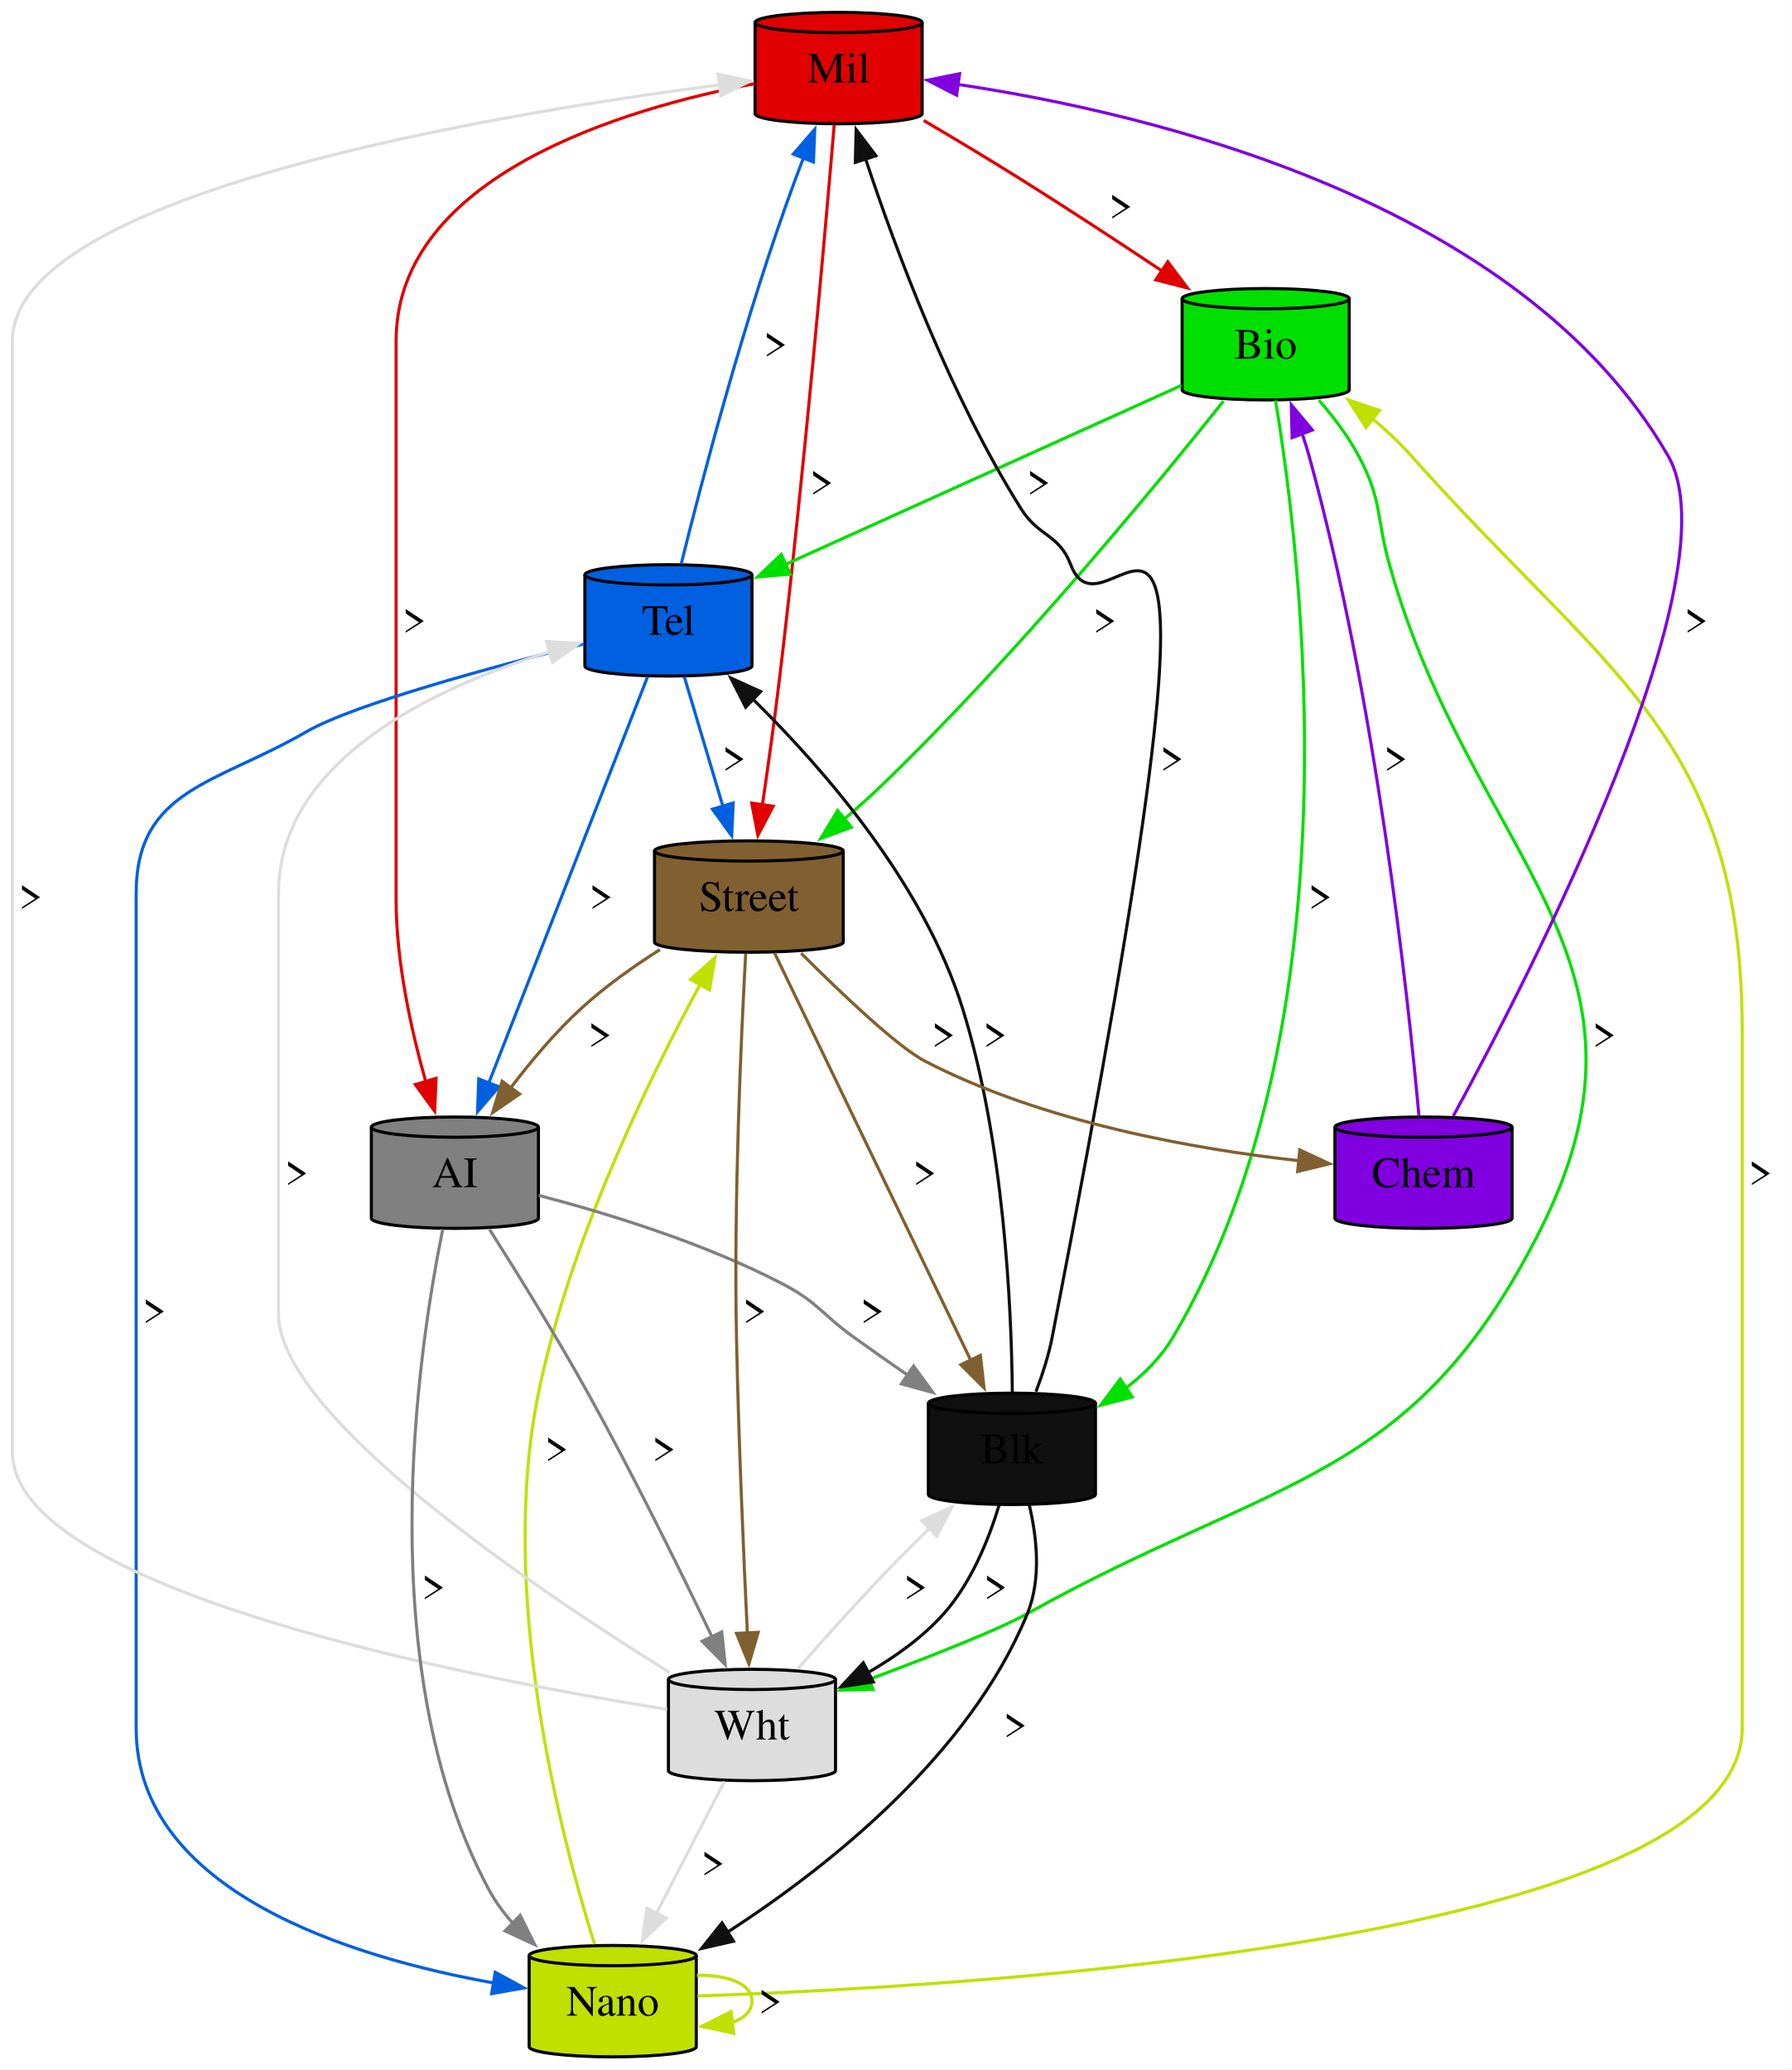
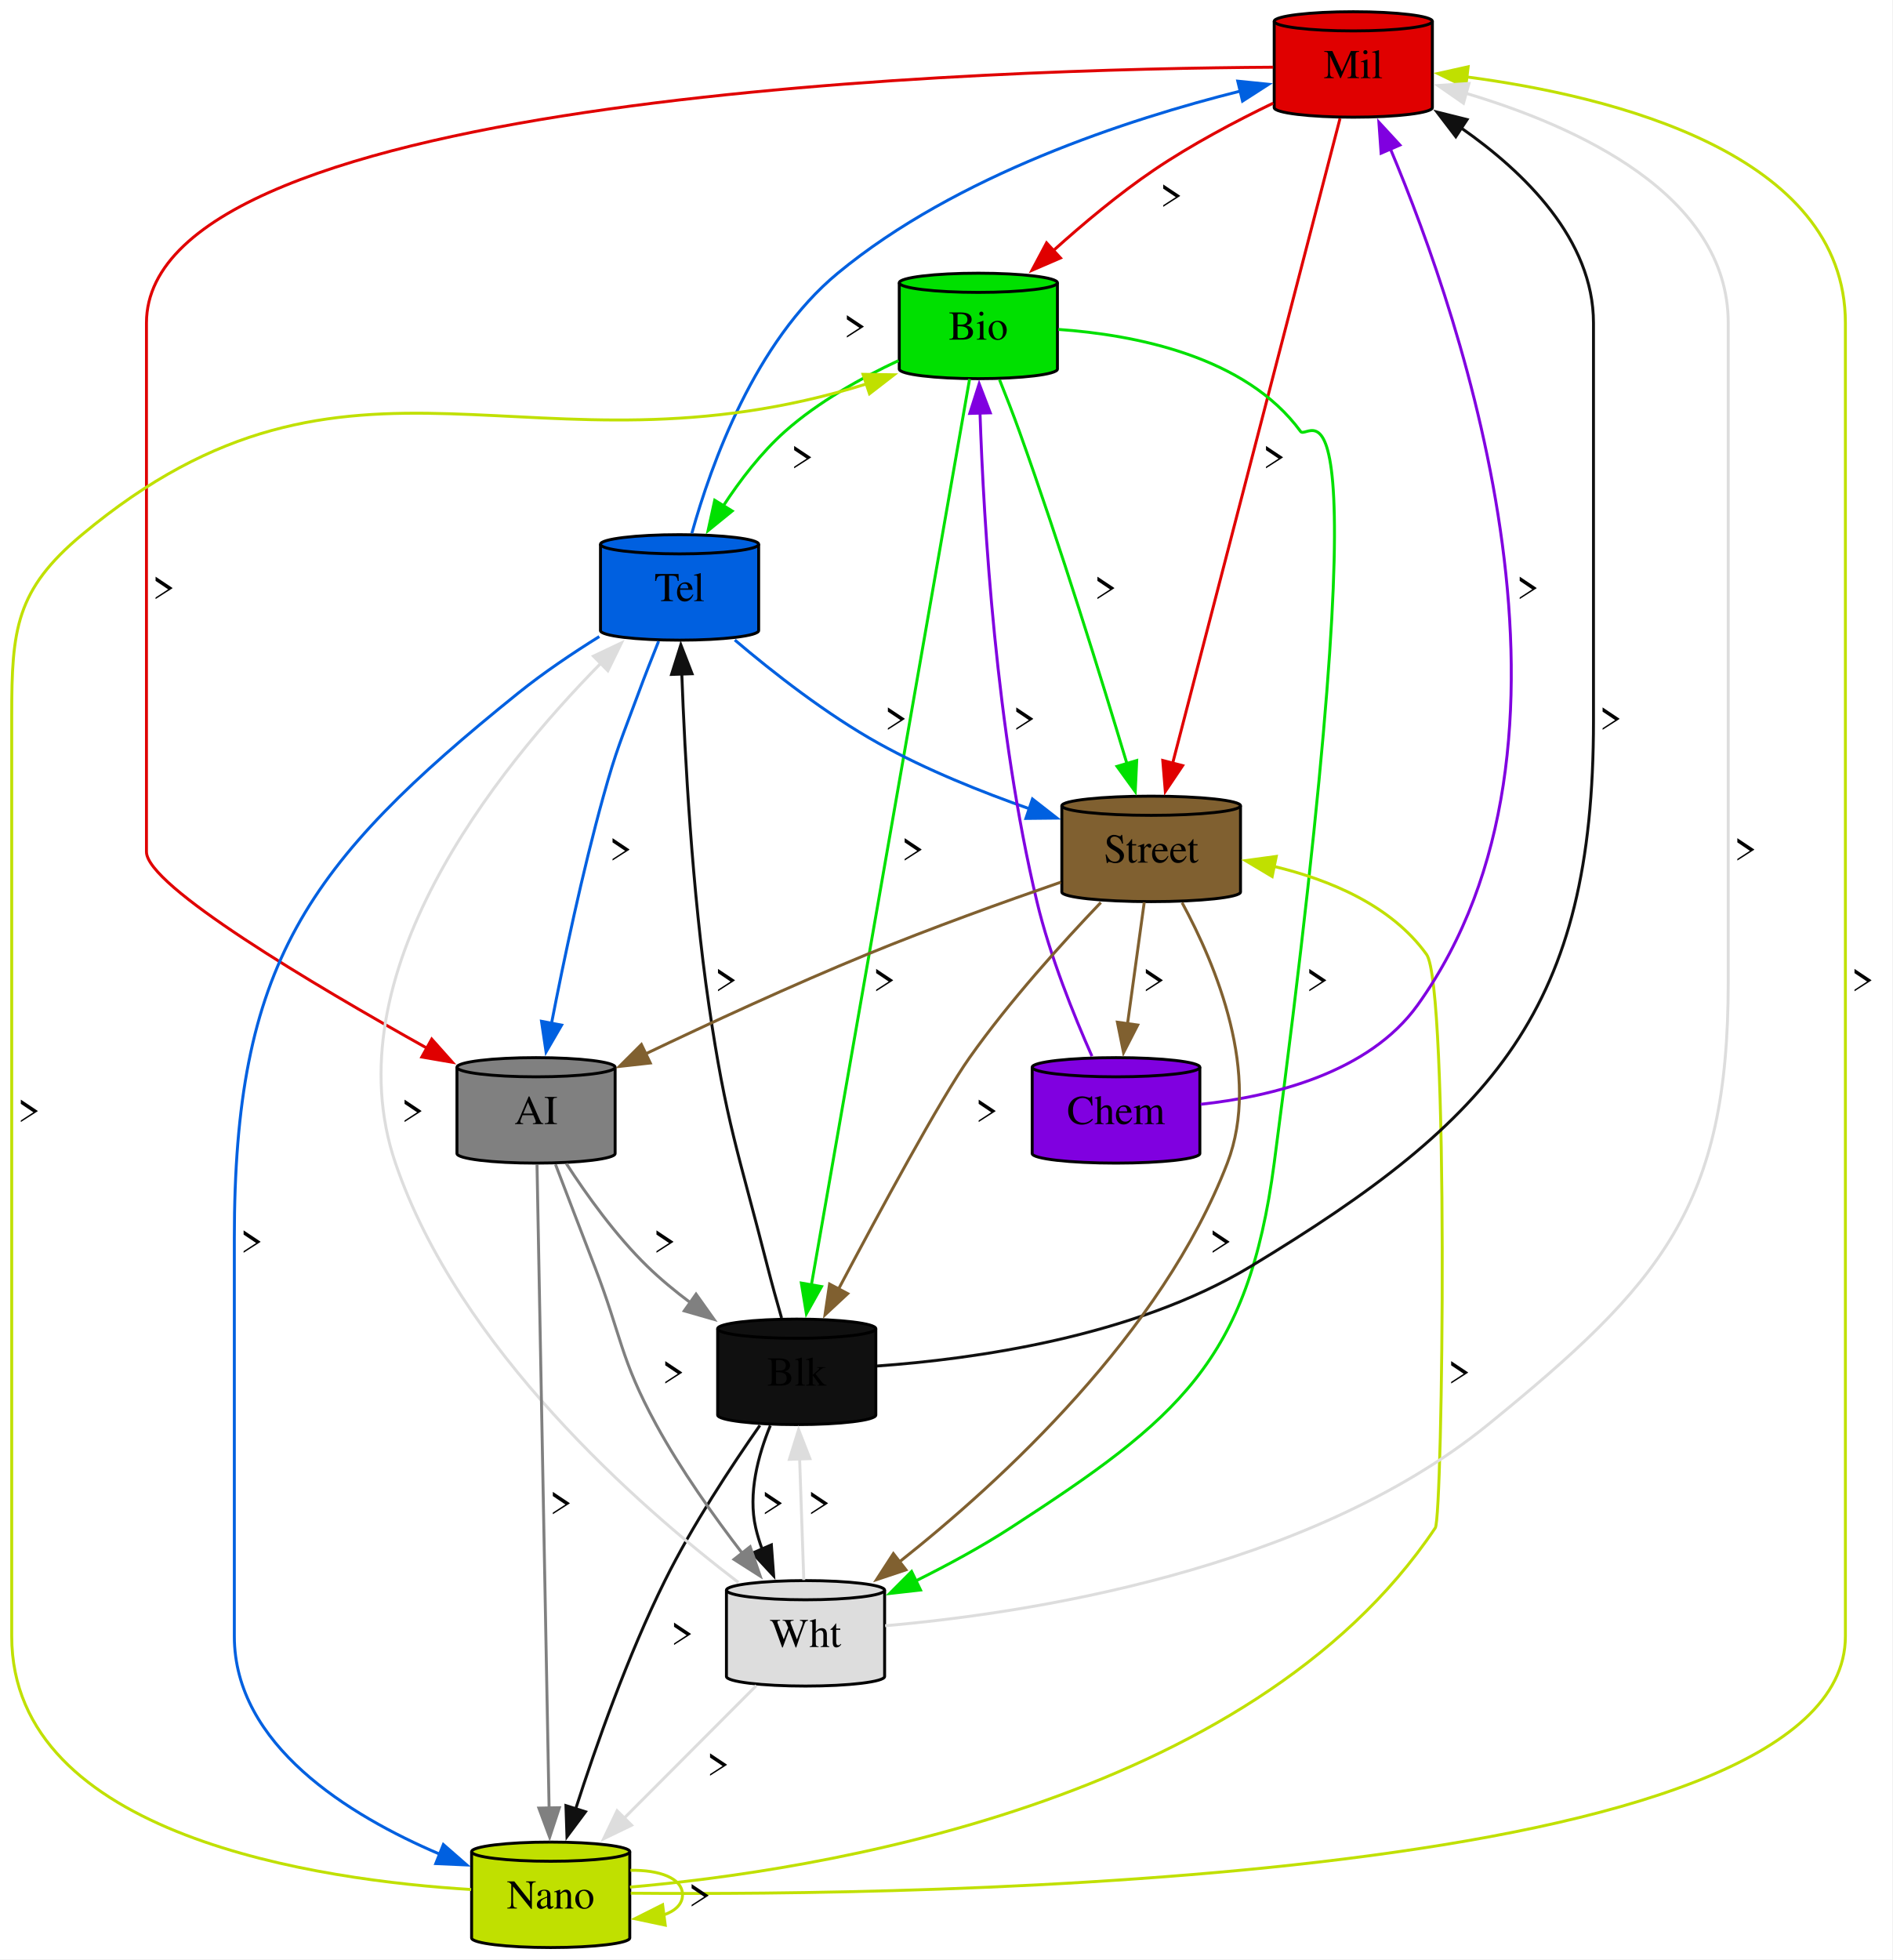
- <svg xmlns="http://www.w3.org/2000/svg" width="579pt" height="669pt" viewBox="0.00 0.00 579.00 669.00">
+ <svg xmlns="http://www.w3.org/2000/svg" width="646pt" height="669pt" viewBox="0.00 0.00 646.00 669.00">
  <g id="graph0" class="graph" transform="scale(1 1) rotate(0) translate(4 664.75)">
-     <polygon fill="white" stroke="none" points="-4,4 -4,-664.75 575,-664.75 575,4 -4,4" />
+     <polygon fill="white" stroke="none" points="-4,4 -4,-664.75 642,-664.75 642,4 -4,4" />
    <g id="node1" class="node">
-       <path fill="#e00000" stroke="black" d="M294,-657.48C294,-659.28 281.9,-660.75 267,-660.75 252.1,-660.75 240,-659.28 240,-657.48 240,-657.48 240,-628.02 240,-628.02 240,-626.22 252.1,-624.75 267,-624.75 281.9,-624.75 294,-626.22 294,-628.02 294,-628.02 294,-657.48 294,-657.48" />
-       <path fill="none" stroke="black" d="M294,-657.48C294,-655.67 281.9,-654.2 267,-654.2 252.1,-654.2 240,-655.67 240,-657.48" />
-       <text xml:space="preserve" text-anchor="middle" x="267" y="-638.08" font-family="Times,serif" font-size="14.00">Mil</text>
+       <path fill="#e00000" stroke="black" d="M485,-657.48C485,-659.28 472.9,-660.75 458,-660.75 443.1,-660.75 431,-659.28 431,-657.48 431,-657.48 431,-628.02 431,-628.02 431,-626.22 443.1,-624.75 458,-624.75 472.9,-624.75 485,-626.22 485,-628.02 485,-628.02 485,-657.48 485,-657.48" />
+       <path fill="none" stroke="black" d="M485,-657.48C485,-655.67 472.9,-654.2 458,-654.2 443.1,-654.2 431,-655.67 431,-657.48" />
+       <text xml:space="preserve" text-anchor="middle" x="458" y="-638.08" font-family="Times,serif" font-size="14.00">Mil</text>
    </g>
    <g id="node2" class="node">
-       <path fill="#00e000" stroke="black" d="M432,-568.23C432,-570.03 419.9,-571.5 405,-571.5 390.1,-571.5 378,-570.03 378,-568.23 378,-568.23 378,-538.77 378,-538.77 378,-536.97 390.1,-535.5 405,-535.5 419.9,-535.5 432,-536.97 432,-538.77 432,-538.77 432,-568.23 432,-568.23" />
-       <path fill="none" stroke="black" d="M432,-568.23C432,-566.42 419.9,-564.95 405,-564.95 390.1,-564.95 378,-566.42 378,-568.23" />
-       <text xml:space="preserve" text-anchor="middle" x="405" y="-548.83" font-family="Times,serif" font-size="14.00">Bio</text>
+       <path fill="#00e000" stroke="black" d="M357,-568.23C357,-570.03 344.9,-571.5 330,-571.5 315.1,-571.5 303,-570.03 303,-568.23 303,-568.23 303,-538.77 303,-538.77 303,-536.97 315.1,-535.5 330,-535.5 344.9,-535.5 357,-536.97 357,-538.77 357,-538.77 357,-568.23 357,-568.23" />
+       <path fill="none" stroke="black" d="M357,-568.23C357,-566.42 344.9,-564.95 330,-564.95 315.1,-564.95 303,-566.42 303,-568.23" />
+       <text xml:space="preserve" text-anchor="middle" x="330" y="-548.83" font-family="Times,serif" font-size="14.00">Bio</text>
    </g>
    <g id="edge1" class="edge">
-       <path fill="none" stroke="#e00000" d="M294.49,-625.82C304.47,-619.93 315.81,-613.14 326,-606.75 341.17,-597.24 357.73,-586.37 371.74,-577.02" />
-       <polygon fill="#e00000" stroke="#e00000" points="373.38,-580.13 379.74,-571.66 369.48,-574.32 373.38,-580.13" />
-       <text xml:space="preserve" text-anchor="middle" x="358.3" y="-593.45" font-family="Times,serif" font-size="14.00">&gt;</text>
+       <path fill="none" stroke="#e00000" d="M430.67,-629.55C417.9,-623.39 402.75,-615.39 390,-606.75 378.06,-598.66 365.88,-588.47 355.64,-579.25" />
+       <polygon fill="#e00000" stroke="#e00000" points="358.04,-576.7 348.31,-572.5 353.29,-581.85 358.04,-576.7" />
+       <text xml:space="preserve" text-anchor="middle" x="396" y="-593.45" font-family="Times,serif" font-size="14.00">&gt;</text>
    </g>
    <g id="node8" class="node">
-       <path fill="#808080" stroke="black" d="M170,-300.48C170,-302.28 157.9,-303.75 143,-303.75 128.1,-303.75 116,-302.28 116,-300.48 116,-300.48 116,-271.02 116,-271.02 116,-269.22 128.1,-267.75 143,-267.75 157.9,-267.75 170,-269.22 170,-271.02 170,-271.02 170,-300.48 170,-300.48" />
-       <path fill="none" stroke="black" d="M170,-300.48C170,-298.67 157.9,-297.2 143,-297.2 128.1,-297.2 116,-298.67 116,-300.48" />
-       <text xml:space="preserve" text-anchor="middle" x="143" y="-281.07" font-family="Times,serif" font-size="14.00">AI</text>
+       <path fill="#808080" stroke="black" d="M206,-300.48C206,-302.28 193.9,-303.75 179,-303.75 164.1,-303.75 152,-302.28 152,-300.48 152,-300.48 152,-271.02 152,-271.02 152,-269.22 164.1,-267.75 179,-267.75 193.9,-267.75 206,-269.22 206,-271.02 206,-271.02 206,-300.48 206,-300.48" />
+       <path fill="none" stroke="black" d="M206,-300.48C206,-298.67 193.9,-297.2 179,-297.2 164.1,-297.2 152,-298.67 152,-300.48" />
+       <text xml:space="preserve" text-anchor="middle" x="179" y="-281.07" font-family="Times,serif" font-size="14.00">AI</text>
    </g>
    <g id="edge2" class="edge">
-       <path fill="none" stroke="#e00000" d="M239.77,-637.69C198.28,-629.79 124,-608.16 124,-554.5 124,-554.5 124,-554.5 124,-374 124,-353.97 128.84,-331.94 133.63,-315.02" />
-       <polygon fill="#e00000" stroke="#e00000" points="136.92,-316.25 136.45,-305.67 130.21,-314.24 136.92,-316.25" />
-       <text xml:space="preserve" text-anchor="middle" x="130" y="-459.57" font-family="Times,serif" font-size="14.00">&gt;</text>
+       <path fill="none" stroke="#e00000" d="M430.65,-641.81C338.63,-641.27 46,-633.37 46,-554.5 46,-554.5 46,-554.5 46,-374 46,-362.47 102.58,-328.87 141.93,-306.89" />
+       <polygon fill="#e00000" stroke="#e00000" points="143.39,-310.08 150.44,-302.17 140,-303.96 143.39,-310.08" />
+       <text xml:space="preserve" text-anchor="middle" x="52" y="-459.57" font-family="Times,serif" font-size="14.00">&gt;</text>
    </g>
    <g id="node9" class="node">
-       <path fill="#806030" stroke="black" d="M268.5,-389.73C268.5,-391.53 254.83,-393 238,-393 221.17,-393 207.5,-391.53 207.5,-389.73 207.5,-389.73 207.5,-360.27 207.5,-360.27 207.5,-358.47 221.17,-357 238,-357 254.83,-357 268.5,-358.47 268.5,-360.27 268.5,-360.27 268.5,-389.73 268.5,-389.73" />
-       <path fill="none" stroke="black" d="M268.5,-389.73C268.5,-387.92 254.83,-386.45 238,-386.45 221.17,-386.45 207.5,-387.92 207.5,-389.73" />
-       <text xml:space="preserve" text-anchor="middle" x="238" y="-370.32" font-family="Times,serif" font-size="14.00">Street</text>
+       <path fill="#806030" stroke="black" d="M419.5,-389.73C419.5,-391.53 405.83,-393 389,-393 372.17,-393 358.5,-391.53 358.5,-389.73 358.5,-389.73 358.5,-360.27 358.5,-360.27 358.5,-358.47 372.17,-357 389,-357 405.83,-357 419.5,-358.47 419.5,-360.27 419.5,-360.27 419.5,-389.73 419.5,-389.73" />
+       <path fill="none" stroke="black" d="M419.5,-389.73C419.5,-387.92 405.83,-386.45 389,-386.45 372.17,-386.45 358.5,-387.92 358.5,-389.73" />
+       <text xml:space="preserve" text-anchor="middle" x="389" y="-370.32" font-family="Times,serif" font-size="14.00">Street</text>
    </g>
    <g id="edge3" class="edge">
-       <path fill="none" stroke="#e00000" d="M265.58,-624.46C262.71,-590.34 255.85,-511.94 248,-446.25 246.36,-432.53 244.24,-417.35 242.37,-404.62" />
-       <polygon fill="#e00000" stroke="#e00000" points="245.84,-404.17 240.91,-394.79 238.92,-405.2 245.84,-404.17" />
-       <text xml:space="preserve" text-anchor="middle" x="261.65" y="-504.2" font-family="Times,serif" font-size="14.00">&gt;</text>
+       <path fill="none" stroke="#e00000" d="M453.47,-624.31C441.8,-579.35 410.58,-459.13 396.31,-404.15" />
+       <polygon fill="#e00000" stroke="#e00000" points="399.74,-403.42 393.83,-394.62 392.96,-405.18 399.74,-403.42" />
+       <text xml:space="preserve" text-anchor="middle" x="431.09" y="-504.2" font-family="Times,serif" font-size="14.00">&gt;</text>
    </g>
    <g id="node3" class="node">
-       <path fill="#0060e0" stroke="black" d="M239,-478.98C239,-480.78 226.9,-482.25 212,-482.25 197.1,-482.25 185,-480.78 185,-478.98 185,-478.98 185,-449.52 185,-449.52 185,-447.72 197.1,-446.25 212,-446.25 226.9,-446.25 239,-447.72 239,-449.52 239,-449.52 239,-478.98 239,-478.98" />
-       <path fill="none" stroke="black" d="M239,-478.98C239,-477.17 226.9,-475.7 212,-475.7 197.1,-475.7 185,-477.17 185,-478.98" />
-       <text xml:space="preserve" text-anchor="middle" x="212" y="-459.57" font-family="Times,serif" font-size="14.00">Tel</text>
+       <path fill="#0060e0" stroke="black" d="M255,-478.98C255,-480.78 242.9,-482.25 228,-482.25 213.1,-482.25 201,-480.78 201,-478.98 201,-478.98 201,-449.52 201,-449.52 201,-447.72 213.1,-446.25 228,-446.25 242.9,-446.25 255,-447.72 255,-449.52 255,-449.52 255,-478.98 255,-478.98" />
+       <path fill="none" stroke="black" d="M255,-478.98C255,-477.17 242.9,-475.7 228,-475.7 213.1,-475.7 201,-477.17 201,-478.98" />
+       <text xml:space="preserve" text-anchor="middle" x="228" y="-459.57" font-family="Times,serif" font-size="14.00">Tel</text>
    </g>
    <g id="edge4" class="edge">
-       <path fill="none" stroke="#00e000" d="M377.76,-540.18C344.23,-525.03 287.13,-499.21 249.48,-482.19" />
-       <polygon fill="#00e000" stroke="#00e000" points="251.35,-479.2 240.8,-478.27 248.47,-485.58 251.35,-479.2" />
-       <text xml:space="preserve" text-anchor="middle" x="331.79" y="-504.2" font-family="Times,serif" font-size="14.00">&gt;</text>
+       <path fill="none" stroke="#00e000" d="M302.78,-541.68C290.09,-535.77 275.33,-527.59 264,-517.5 255.87,-510.26 248.65,-500.83 242.86,-491.97" />
+       <polygon fill="#00e000" stroke="#00e000" points="245.96,-490.33 237.73,-483.65 240,-494 245.96,-490.33" />
+       <text xml:space="preserve" text-anchor="middle" x="270" y="-504.2" font-family="Times,serif" font-size="14.00">&gt;</text>
    </g>
    <g id="node6" class="node">
-       <path fill="#101010" stroke="black" d="M350,-211.23C350,-213.03 337.9,-214.5 323,-214.5 308.1,-214.5 296,-213.03 296,-211.23 296,-211.23 296,-181.77 296,-181.77 296,-179.97 308.1,-178.5 323,-178.5 337.9,-178.5 350,-179.97 350,-181.77 350,-181.77 350,-211.23 350,-211.23" />
-       <path fill="none" stroke="black" d="M350,-211.23C350,-209.42 337.9,-207.95 323,-207.95 308.1,-207.95 296,-209.42 296,-211.23" />
-       <text xml:space="preserve" text-anchor="middle" x="323" y="-191.82" font-family="Times,serif" font-size="14.00">Blk</text>
+       <path fill="#101010" stroke="black" d="M295,-211.23C295,-213.03 282.9,-214.5 268,-214.5 253.1,-214.5 241,-213.03 241,-211.23 241,-211.23 241,-181.77 241,-181.77 241,-179.97 253.1,-178.5 268,-178.5 282.9,-178.5 295,-179.97 295,-181.77 295,-181.77 295,-211.23 295,-211.23" />
+       <path fill="none" stroke="black" d="M295,-211.23C295,-209.42 282.9,-207.95 268,-207.95 253.1,-207.95 241,-209.42 241,-211.23" />
+       <text xml:space="preserve" text-anchor="middle" x="268" y="-191.82" font-family="Times,serif" font-size="14.00">Blk</text>
    </g>
    <g id="edge5" class="edge">
-       <path fill="none" stroke="#00e000" d="M408.18,-535.34C416.6,-484.76 434.98,-333.49 375,-232.5 371.15,-226.02 365.59,-220.49 359.51,-215.87" />
-       <polygon fill="#00e000" stroke="#00e000" points="361.9,-213.25 351.64,-210.58 357.99,-219.06 361.9,-213.25" />
-       <text xml:space="preserve" text-anchor="middle" x="422.72" y="-370.32" font-family="Times,serif" font-size="14.00">&gt;</text>
+       <path fill="none" stroke="#00e000" d="M327.01,-535.38C317.11,-478.69 285.32,-296.69 272.97,-225.98" />
+       <polygon fill="#00e000" stroke="#00e000" points="276.46,-225.61 271.29,-216.36 269.57,-226.81 276.46,-225.61" />
+       <text xml:space="preserve" text-anchor="middle" x="307.73" y="-370.32" font-family="Times,serif" font-size="14.00">&gt;</text>
    </g>
    <g id="node7" class="node">
-       <path fill="#dddddd" stroke="black" d="M266,-121.98C266,-123.78 253.9,-125.25 239,-125.25 224.1,-125.25 212,-123.78 212,-121.98 212,-121.98 212,-92.52 212,-92.52 212,-90.72 224.1,-89.25 239,-89.25 253.9,-89.25 266,-90.72 266,-92.52 266,-92.52 266,-121.98 266,-121.98" />
-       <path fill="none" stroke="black" d="M266,-121.98C266,-120.17 253.9,-118.7 239,-118.7 224.1,-118.7 212,-120.17 212,-121.98" />
-       <text xml:space="preserve" text-anchor="middle" x="239" y="-102.58" font-family="Times,serif" font-size="14.00">Wht</text>
+       <path fill="#dddddd" stroke="black" d="M298,-121.98C298,-123.78 285.9,-125.25 271,-125.25 256.1,-125.25 244,-123.78 244,-121.98 244,-121.98 244,-92.52 244,-92.52 244,-90.72 256.1,-89.25 271,-89.25 285.9,-89.25 298,-90.72 298,-92.52 298,-92.52 298,-121.98 298,-121.98" />
+       <path fill="none" stroke="black" d="M298,-121.98C298,-120.17 285.9,-118.7 271,-118.7 256.1,-118.7 244,-120.17 244,-121.98" />
+       <text xml:space="preserve" text-anchor="middle" x="271" y="-102.58" font-family="Times,serif" font-size="14.00">Wht</text>
    </g>
    <g id="edge6" class="edge">
-       <path fill="none" stroke="#00e000" d="M422.19,-535.44C426.88,-530.06 431.59,-523.85 435,-517.5 442.7,-503.15 440.62,-497.94 445,-482.25 471.29,-388.06 537.73,-355.22 494,-267.75 452.76,-185.26 408.53,-188.2 328,-143.25 318.76,-138.1 296.68,-129.4 276.82,-121.97" />
-       <polygon fill="#00e000" stroke="#00e000" points="278.12,-118.72 267.53,-118.53 275.69,-125.28 278.12,-118.72" />
-       <text xml:space="preserve" text-anchor="middle" x="514.53" y="-325.7" font-family="Times,serif" font-size="14.00">&gt;</text>
+       <path fill="none" stroke="#00e000" d="M357.31,-552.31C383.31,-550.49 421.19,-543.22 440,-517.5 443.06,-513.31 469.24,-558.11 431,-267.75 422.09,-200.06 398.29,-180.39 341,-143.25 330.91,-136.71 319.43,-130.51 308.73,-125.19" />
+       <polygon fill="#00e000" stroke="#00e000" points="310.26,-122.04 299.73,-120.85 307.21,-128.35 310.26,-122.04" />
+       <text xml:space="preserve" text-anchor="middle" x="445.86" y="-325.7" font-family="Times,serif" font-size="14.00">&gt;</text>
    </g>
    <g id="edge7" class="edge">
-       <path fill="none" stroke="#00e000" d="M391.36,-535.12C369.39,-507.57 324.26,-452.72 281,-411 277.13,-407.27 272.91,-403.5 268.67,-399.89" />
-       <polygon fill="#00e000" stroke="#00e000" points="271.14,-397.4 261.21,-393.73 266.68,-402.8 271.14,-397.4" />
-       <text xml:space="preserve" text-anchor="middle" x="353.13" y="-459.57" font-family="Times,serif" font-size="14.00">&gt;</text>
+       <path fill="none" stroke="#00e000" d="M337.23,-535.15C339.49,-529.55 341.92,-523.29 344,-517.5 357.99,-478.47 372.16,-432.63 380.77,-403.94" />
+       <polygon fill="#00e000" stroke="#00e000" points="384.06,-405.16 383.56,-394.57 377.35,-403.16 384.06,-405.16" />
+       <text xml:space="preserve" text-anchor="middle" x="373.54" y="-459.57" font-family="Times,serif" font-size="14.00">&gt;</text>
    </g>
    <g id="edge8" class="edge">
-       <path fill="none" stroke="#0060e0" d="M216.14,-482.5C222.79,-509.41 236.76,-562.85 253,-606.75 253.83,-609 254.72,-611.33 255.62,-613.66" />
-       <polygon fill="#0060e0" stroke="#0060e0" points="252.36,-614.95 259.29,-622.96 258.87,-612.38 252.36,-614.95" />
-       <text xml:space="preserve" text-anchor="middle" x="246.7" y="-548.83" font-family="Times,serif" font-size="14.00">&gt;</text>
+       <path fill="none" stroke="#0060e0" d="M232.19,-482.7C238.76,-506.31 253.76,-548.18 282,-571.5 322.58,-605.01 381.16,-624.07 419.4,-633.65" />
+       <polygon fill="#0060e0" stroke="#0060e0" points="418.56,-637.05 429.1,-635.98 420.19,-630.25 418.56,-637.05" />
+       <text xml:space="preserve" text-anchor="middle" x="288" y="-548.83" font-family="Times,serif" font-size="14.00">&gt;</text>
    </g>
    <g id="node4" class="node">
-       <path fill="#c0e000" stroke="black" d="M221,-32.73C221,-34.53 208.9,-36 194,-36 179.1,-36 167,-34.53 167,-32.73 167,-32.73 167,-3.27 167,-3.27 167,-1.47 179.1,0 194,0 208.9,0 221,-1.47 221,-3.27 221,-3.27 221,-32.73 221,-32.73" />
-       <path fill="none" stroke="black" d="M221,-32.73C221,-30.92 208.9,-29.45 194,-29.45 179.1,-29.45 167,-30.92 167,-32.73" />
-       <text xml:space="preserve" text-anchor="middle" x="194" y="-13.32" font-family="Times,serif" font-size="14.00">Nano</text>
+       <path fill="#c0e000" stroke="black" d="M211,-32.73C211,-34.53 198.9,-36 184,-36 169.1,-36 157,-34.53 157,-32.73 157,-32.73 157,-3.27 157,-3.27 157,-1.47 169.1,0 184,0 198.9,0 211,-1.47 211,-3.27 211,-3.27 211,-32.73 211,-32.73" />
+       <path fill="none" stroke="black" d="M211,-32.73C211,-30.92 198.9,-29.45 184,-29.45 169.1,-29.45 157,-30.92 157,-32.73" />
+       <text xml:space="preserve" text-anchor="middle" x="184" y="-13.32" font-family="Times,serif" font-size="14.00">Nano</text>
    </g>
    <g id="edge9" class="edge">
-       <path fill="none" stroke="#0060e0" d="M184.7,-456.65C155.17,-449.24 110.27,-437.1 95,-428.25 65.83,-411.34 40,-409.72 40,-376 40,-376 40,-376 40,-106.25 40,-53.25 109.91,-32.06 155.52,-23.88" />
-       <polygon fill="#0060e0" stroke="#0060e0" points="156.03,-27.34 165.33,-22.27 154.89,-20.43 156.03,-27.34" />
-       <text xml:space="preserve" text-anchor="middle" x="46" y="-236.45" font-family="Times,serif" font-size="14.00">&gt;</text>
+       <path fill="none" stroke="#0060e0" d="M200.6,-447.48C191.52,-441.83 181.55,-435.13 173,-428.25 100.34,-369.75 76,-335.41 76,-242.12 76,-242.12 76,-242.12 76,-106.25 76,-69.16 115.01,-45.14 146.14,-31.87" />
+       <polygon fill="#0060e0" stroke="#0060e0" points="147.36,-35.16 155.34,-28.19 144.76,-28.66 147.36,-35.16" />
+       <text xml:space="preserve" text-anchor="middle" x="82.05" y="-236.45" font-family="Times,serif" font-size="14.00">&gt;</text>
    </g>
    <g id="edge10" class="edge">
-       <path fill="none" stroke="#0060e0" d="M205.26,-446.01C193.3,-415.43 168.3,-351.46 153.88,-314.57" />
-       <polygon fill="#0060e0" stroke="#0060e0" points="157.22,-313.51 150.32,-305.47 150.7,-316.06 157.22,-313.51" />
-       <text xml:space="preserve" text-anchor="middle" x="190.36" y="-370.32" font-family="Times,serif" font-size="14.00">&gt;</text>
+       <path fill="none" stroke="#0060e0" d="M220.84,-445.87C218.59,-440.27 216.13,-434.02 214,-428.25 208.26,-412.73 206.42,-408.95 202,-393 194.8,-367.03 188.47,-336.98 184.29,-315.48" />
+       <polygon fill="#0060e0" stroke="#0060e0" points="187.73,-314.85 182.42,-305.69 180.86,-316.16 187.73,-314.85" />
+       <text xml:space="preserve" text-anchor="middle" x="208" y="-370.32" font-family="Times,serif" font-size="14.00">&gt;</text>
    </g>
    <g id="edge11" class="edge">
-       <path fill="none" stroke="#0060e0" d="M217.14,-446.01C220.7,-434.06 225.52,-417.88 229.63,-404.08" />
-       <polygon fill="#0060e0" stroke="#0060e0" points="232.94,-405.24 232.44,-394.65 226.23,-403.24 232.94,-405.24" />
-       <text xml:space="preserve" text-anchor="middle" x="233.33" y="-414.95" font-family="Times,serif" font-size="14.00">&gt;</text>
+       <path fill="none" stroke="#0060e0" d="M246.86,-446.3C259.95,-435.18 278.17,-420.91 296,-411 312.2,-401.99 331.19,-394.38 347.77,-388.58" />
+       <polygon fill="#0060e0" stroke="#0060e0" points="348.47,-392.03 356.83,-385.51 346.23,-385.4 348.47,-392.03" />
+       <text xml:space="preserve" text-anchor="middle" x="302" y="-414.95" font-family="Times,serif" font-size="14.00">&gt;</text>
    </g>
    <g id="edge12" class="edge">
-       <path fill="none" stroke="#c0e000" d="M221.43,-19.68C306.32,-22.54 559,-36.86 559,-106.25 559,-331.38 559,-331.38 559,-331.38 559,-426.79 515.36,-446.16 452,-517.5 448.21,-521.76 443.83,-525.84 439.29,-529.6" />
-       <polygon fill="#c0e000" stroke="#c0e000" points="437.45,-526.6 431.7,-535.5 441.74,-532.13 437.45,-526.6" />
-       <text xml:space="preserve" text-anchor="middle" x="565" y="-281.07" font-family="Times,serif" font-size="14.00">&gt;</text>
+       <path fill="none" stroke="#c0e000" d="M211.32,-18.55C307.68,-17.69 626,-21.29 626,-106.25 626,-554.5 626,-554.5 626,-554.5 626,-612.46 546.27,-631.97 496.66,-638.5" />
+       <polygon fill="#c0e000" stroke="#c0e000" points="496.39,-635.01 486.87,-639.66 497.21,-641.96 496.39,-635.01" />
+       <text xml:space="preserve" text-anchor="middle" x="632" y="-325.7" font-family="Times,serif" font-size="14.00">&gt;</text>
    </g>
    <g id="edge13" class="edge">
-       <path fill="none" stroke="#c0e000" d="M221.24,-26.36C231.02,-26.54 239,-23.75 239,-18 239,-14.76 236.48,-12.47 232.53,-11.11" />
-       <polygon fill="#c0e000" stroke="#c0e000" points="233.11,-7.65 222.74,-9.84 232.21,-14.6 233.11,-7.65" />
-       <text xml:space="preserve" text-anchor="middle" x="245" y="-13.32" font-family="Times,serif" font-size="14.00">&gt;</text>
+       <path fill="none" stroke="#c0e000" d="M156.85,-19.81C105.67,-22.92 0,-37.66 0,-106.25 0,-420.62 0,-420.62 0,-420.62 0,-450.02 1.44,-463.41 24,-482.25 116.34,-559.35 177.28,-498.07 291.77,-533.69" />
+       <polygon fill="#c0e000" stroke="#c0e000" points="290.63,-536.99 301.22,-536.83 292.84,-530.35 290.63,-536.99" />
+       <text xml:space="preserve" text-anchor="middle" x="6" y="-281.07" font-family="Times,serif" font-size="14.00">&gt;</text>
    </g>
    <g id="edge14" class="edge">
-       <path fill="none" stroke="#c0e000" d="M188.12,-36.41C177.35,-70.75 156.72,-149.5 170,-214.5 179.97,-263.31 205.47,-315.67 222.25,-346.59" />
-       <polygon fill="#c0e000" stroke="#c0e000" points="219.15,-348.21 227.05,-355.27 225.27,-344.82 219.15,-348.21" />
-       <text xml:space="preserve" text-anchor="middle" x="176" y="-191.82" font-family="Times,serif" font-size="14.00">&gt;</text>
+       <path fill="none" stroke="#c0e000" d="M211.24,-26.36C221.02,-26.54 229,-23.75 229,-18 229,-14.76 226.48,-12.47 222.53,-11.11" />
+       <polygon fill="#c0e000" stroke="#c0e000" points="223.11,-7.65 212.74,-9.84 222.21,-14.6 223.11,-7.65" />
+       <text xml:space="preserve" text-anchor="middle" x="235" y="-13.32" font-family="Times,serif" font-size="14.00">&gt;</text>
+     </g>
+     <g id="edge15" class="edge">
+       <path fill="none" stroke="#c0e000" d="M211.05,-20.63C272.57,-25.97 422.58,-48.57 486,-143.25 488.56,-147.08 490.74,-328.25 483,-339 470.98,-355.7 450.03,-364.44 430.96,-369.01" />
+       <polygon fill="#c0e000" stroke="#c0e000" points="430.31,-365.57 421.21,-371 431.71,-372.43 430.31,-365.57" />
+       <text xml:space="preserve" text-anchor="middle" x="494.3" y="-191.82" font-family="Times,serif" font-size="14.00">&gt;</text>
    </g>
    <g id="node5" class="node">
-       <path fill="#8000e0" stroke="black" d="M484.62,-300.48C484.62,-302.28 471.79,-303.75 456,-303.75 440.21,-303.75 427.38,-302.28 427.38,-300.48 427.38,-300.48 427.38,-271.02 427.38,-271.02 427.38,-269.22 440.21,-267.75 456,-267.75 471.79,-267.75 484.62,-269.22 484.62,-271.02 484.62,-271.02 484.62,-300.48 484.62,-300.48" />
-       <path fill="none" stroke="black" d="M484.62,-300.48C484.62,-298.67 471.79,-297.2 456,-297.2 440.21,-297.2 427.38,-298.67 427.38,-300.48" />
-       <text xml:space="preserve" text-anchor="middle" x="456" y="-281.07" font-family="Times,serif" font-size="14.00">Chem</text>
-     </g>
-     <g id="edge15" class="edge">
-       <path fill="none" stroke="#8000e0" d="M465.62,-304.03C491.12,-350.88 557.06,-479.39 535,-517.5 487.21,-600.06 367.38,-628.24 305.43,-637.48" />
-       <polygon fill="#8000e0" stroke="#8000e0" points="305.13,-633.99 295.7,-638.83 306.09,-640.92 305.13,-633.99" />
-       <text xml:space="preserve" text-anchor="middle" x="544.24" y="-459.57" font-family="Times,serif" font-size="14.00">&gt;</text>
+       <path fill="#8000e0" stroke="black" d="M405.62,-300.48C405.62,-302.28 392.79,-303.75 377,-303.75 361.21,-303.75 348.38,-302.28 348.38,-300.48 348.38,-300.48 348.38,-271.02 348.38,-271.02 348.38,-269.22 361.21,-267.75 377,-267.75 392.79,-267.75 405.62,-269.22 405.62,-271.02 405.62,-271.02 405.62,-300.48 405.62,-300.48" />
+       <path fill="none" stroke="black" d="M405.62,-300.48C405.62,-298.67 392.79,-297.2 377,-297.2 361.21,-297.2 348.38,-298.67 348.38,-300.48" />
+       <text xml:space="preserve" text-anchor="middle" x="377" y="-281.07" font-family="Times,serif" font-size="14.00">Chem</text>
    </g>
    <g id="edge16" class="edge">
-       <path fill="none" stroke="#8000e0" d="M454.54,-304.11C450.99,-342.93 440.57,-439.48 419,-517.5 418.36,-519.82 417.61,-522.19 416.81,-524.55" />
-       <polygon fill="#8000e0" stroke="#8000e0" points="413.54,-523.31 413.29,-533.9 420.09,-525.77 413.54,-523.31" />
-       <text xml:space="preserve" text-anchor="middle" x="447.15" y="-414.95" font-family="Times,serif" font-size="14.00">&gt;</text>
+       <path fill="none" stroke="#8000e0" d="M405.91,-287.83C430.11,-290.45 463.28,-298.41 480,-321.75 544.28,-411.49 495.82,-554.11 470.68,-613.92" />
+       <polygon fill="#8000e0" stroke="#8000e0" points="467.5,-612.46 466.74,-623.03 473.92,-615.24 467.5,-612.46" />
+       <text xml:space="preserve" text-anchor="middle" x="517.7" y="-459.57" font-family="Times,serif" font-size="14.00">&gt;</text>
+     </g>
+     <g id="edge17" class="edge">
+       <path fill="none" stroke="#8000e0" d="M368.78,-304.24C362.59,-318.21 354.43,-338.45 350,-357 336.09,-415.24 331.85,-485.51 330.56,-523.94" />
+       <polygon fill="#8000e0" stroke="#8000e0" points="327.07,-523.64 330.28,-533.73 334.07,-523.84 327.07,-523.64" />
+       <text xml:space="preserve" text-anchor="middle" x="345.83" y="-414.95" font-family="Times,serif" font-size="14.00">&gt;</text>
+     </g>
+     <g id="edge21" class="edge">
+       <path fill="none" stroke="#101010" d="M295.42,-198.5C328.01,-200.81 382.98,-208.31 423,-232.5 506.62,-283.05 540,-320.92 540,-418.62 540,-554.5 540,-554.5 540,-554.5 540,-582.93 516.6,-605.88 494.8,-621.1" />
+       <polygon fill="#101010" stroke="#101010" points="493,-618.09 486.57,-626.51 496.85,-623.94 493,-618.09" />
+       <text xml:space="preserve" text-anchor="middle" x="546" y="-414.95" font-family="Times,serif" font-size="14.00">&gt;</text>
+     </g>
+     <g id="edge18" class="edge">
+       <path fill="none" stroke="#101010" d="M262.82,-214.89C261.2,-220.5 259.47,-226.74 258,-232.5 247.97,-271.89 243.89,-281.53 238,-321.75 232.28,-360.77 229.81,-406.33 228.75,-434.99" />
+       <polygon fill="#101010" stroke="#101010" points="225.26,-434.55 228.43,-444.66 232.26,-434.78 225.26,-434.55" />
+       <text xml:space="preserve" text-anchor="middle" x="244" y="-325.7" font-family="Times,serif" font-size="14.00">&gt;</text>
+     </g>
+     <g id="edge19" class="edge">
+       <path fill="none" stroke="#101010" d="M255.42,-178.23C245.72,-164.38 232.4,-144.19 223,-125.25 210.34,-99.74 199.51,-69.05 192.5,-47.23" />
+       <polygon fill="#101010" stroke="#101010" points="195.89,-46.34 189.56,-37.85 189.21,-48.44 195.89,-46.34" />
+       <text xml:space="preserve" text-anchor="middle" x="229" y="-102.58" font-family="Times,serif" font-size="14.00">&gt;</text>
    </g>
    <g id="edge20" class="edge">
-       <path fill="none" stroke="#101010" d="M330.77,-214.98C332.86,-220.48 334.86,-226.65 336,-232.5 403.67,-580.91 354.82,-448.54 342,-482.25 338.2,-492.25 331.69,-491.19 326,-500.25 303,-536.86 285.44,-583.98 275.67,-613.53" />
-       <polygon fill="#101010" stroke="#101010" points="272.4,-612.28 272.66,-622.87 279.06,-614.42 272.4,-612.28" />
-       <text xml:space="preserve" text-anchor="middle" x="374.83" y="-414.95" font-family="Times,serif" font-size="14.00">&gt;</text>
-     </g>
-     <g id="edge17" class="edge">
-       <path fill="none" stroke="#101010" d="M323.13,-214.92C322.87,-242.06 320.49,-295.81 307,-339 294.53,-378.94 262.66,-415.81 239.25,-438.84" />
-       <polygon fill="#101010" stroke="#101010" points="236.96,-436.19 232.16,-445.63 241.8,-441.24 236.96,-436.19" />
-       <text xml:space="preserve" text-anchor="middle" x="317.69" y="-325.7" font-family="Times,serif" font-size="14.00">&gt;</text>
-     </g>
-     <g id="edge18" class="edge">
-       <path fill="none" stroke="#101010" d="M328.59,-178.44C331.08,-167.93 332.55,-154.38 328,-143.25 309.34,-97.61 263.95,-61.59 231.16,-40.33" />
-       <polygon fill="#101010" stroke="#101010" points="233.04,-37.38 222.71,-35.02 229.32,-43.31 233.04,-37.38" />
-       <text xml:space="preserve" text-anchor="middle" x="324.21" y="-102.58" font-family="Times,serif" font-size="14.00">&gt;</text>
-     </g>
-     <g id="edge19" class="edge">
-       <path fill="none" stroke="#101010" d="M318.9,-178.41C315.56,-167.37 309.9,-153.25 301,-143.25 294.19,-135.61 285.3,-129.24 276.38,-124.13" />
-       <polygon fill="#101010" stroke="#101010" points="278.23,-121.16 267.75,-119.6 274.98,-127.35 278.23,-121.16" />
-       <text xml:space="preserve" text-anchor="middle" x="317.85" y="-147.2" font-family="Times,serif" font-size="14.00">&gt;</text>
+       <path fill="none" stroke="#101010" d="M258.98,-178.16C254.81,-168.03 251.31,-154.96 254,-143.25 254.57,-140.79 255.33,-138.3 256.22,-135.85" />
+       <polygon fill="#101010" stroke="#101010" points="259.34,-137.44 260.12,-126.87 252.92,-134.65 259.34,-137.44" />
+       <text xml:space="preserve" text-anchor="middle" x="260" y="-147.2" font-family="Times,serif" font-size="14.00">&gt;</text>
+     </g>
+     <g id="edge25" class="edge">
+       <path fill="none" stroke="#dddddd" d="M298.17,-109.84C345.09,-113.91 442.22,-128.24 504,-178.5 563.2,-226.66 586,-253.06 586,-329.38 586,-554.5 586,-554.5 586,-554.5 586,-598.44 533.87,-621.83 496.15,-633" />
+       <polygon fill="#dddddd" stroke="#dddddd" points="495.62,-629.52 486.92,-635.56 497.49,-636.26 495.62,-629.52" />
+       <text xml:space="preserve" text-anchor="middle" x="592" y="-370.32" font-family="Times,serif" font-size="14.00">&gt;</text>
+     </g>
+     <g id="edge22" class="edge">
+       <path fill="none" stroke="#dddddd" d="M248.09,-124.62C214.27,-150.44 152.63,-204.28 131,-267.75 109.11,-332 165.35,-402.06 201.1,-438.34" />
+       <polygon fill="#dddddd" stroke="#dddddd" points="198.6,-440.79 208.17,-445.33 203.52,-435.81 198.6,-440.79" />
+       <text xml:space="preserve" text-anchor="middle" x="137" y="-281.07" font-family="Times,serif" font-size="14.00">&gt;</text>
+     </g>
+     <g id="edge23" class="edge">
+       <path fill="none" stroke="#dddddd" d="M254.23,-89.43C241.43,-76.59 223.6,-58.71 209.1,-44.18" />
+       <polygon fill="#dddddd" stroke="#dddddd" points="211.63,-41.75 202.09,-37.14 206.67,-46.69 211.63,-41.75" />
+       <text xml:space="preserve" text-anchor="middle" x="241.29" y="-57.95" font-family="Times,serif" font-size="14.00">&gt;</text>
    </g>
    <g id="edge24" class="edge">
-       <path fill="none" stroke="#dddddd" d="M211.58,-112.3C148.81,-122.36 0,-150.89 0,-195.5 0,-554.5 0,-554.5 0,-554.5 0,-602.06 155.02,-627.8 228.82,-637.36" />
-       <polygon fill="#dddddd" stroke="#dddddd" points="228.07,-640.79 238.43,-638.56 228.94,-633.85 228.07,-640.79" />
-       <text xml:space="preserve" text-anchor="middle" x="6" y="-370.32" font-family="Times,serif" font-size="14.00">&gt;</text>
-     </g>
-     <g id="edge21" class="edge">
-       <path fill="none" stroke="#dddddd" d="M212.35,-124.24C168.51,-151.49 86,-207.16 86,-240.12 86,-376 86,-376 86,-376 86,-419.16 136.59,-442.66 173.66,-454.08" />
-       <polygon fill="#dddddd" stroke="#dddddd" points="172.63,-457.42 183.21,-456.83 174.56,-450.7 172.63,-457.42" />
-       <text xml:space="preserve" text-anchor="middle" x="92" y="-281.07" font-family="Times,serif" font-size="14.00">&gt;</text>
-     </g>
-     <g id="edge22" class="edge">
-       <path fill="none" stroke="#dddddd" d="M230.11,-89.01C223.82,-76.82 215.27,-60.23 208.06,-46.26" />
-       <polygon fill="#dddddd" stroke="#dddddd" points="211.26,-44.83 203.57,-37.55 205.04,-48.04 211.26,-44.83" />
-       <text xml:space="preserve" text-anchor="middle" x="226.53" y="-57.95" font-family="Times,serif" font-size="14.00">&gt;</text>
-     </g>
-     <g id="edge23" class="edge">
-       <path fill="none" stroke="#dddddd" d="M253.9,-125.51C262.98,-135.85 274.93,-149.14 286,-160.5 289.33,-163.92 292.91,-167.45 296.47,-170.9" />
-       <polygon fill="#dddddd" stroke="#dddddd" points="293.9,-173.29 303.56,-177.65 298.73,-168.22 293.9,-173.29" />
-       <text xml:space="preserve" text-anchor="middle" x="292" y="-147.2" font-family="Times,serif" font-size="14.00">&gt;</text>
-     </g>
-     <g id="edge25" class="edge">
-       <path fill="none" stroke="#808080" d="M139.08,-267.51C130.91,-227.27 115.77,-125.2 154,-54 156.1,-50.09 158.83,-46.41 161.87,-43.02" />
-       <polygon fill="#808080" stroke="#808080" points="164.09,-45.73 168.81,-36.25 159.2,-40.72 164.09,-45.73" />
-       <text xml:space="preserve" text-anchor="middle" x="136.2" y="-147.2" font-family="Times,serif" font-size="14.00">&gt;</text>
+       <path fill="none" stroke="#dddddd" d="M270.41,-125.45C270,-137.27 269.45,-153.25 268.98,-166.96" />
+       <polygon fill="#dddddd" stroke="#dddddd" points="265.49,-166.64 268.64,-176.75 272.49,-166.88 265.49,-166.64" />
+       <text xml:space="preserve" text-anchor="middle" x="275.77" y="-147.2" font-family="Times,serif" font-size="14.00">&gt;</text>
    </g>
    <g id="edge26" class="edge">
-       <path fill="none" stroke="#808080" d="M170.1,-278.41C192.12,-272.65 223.57,-263.03 249,-249.75 260.33,-243.84 261.62,-239.95 272,-232.5 277.67,-228.43 283.74,-224.17 289.66,-220.09" />
-       <polygon fill="#808080" stroke="#808080" points="291.22,-223.26 297.48,-214.71 287.26,-217.49 291.22,-223.26" />
-       <text xml:space="preserve" text-anchor="middle" x="278" y="-236.45" font-family="Times,serif" font-size="14.00">&gt;</text>
+       <path fill="none" stroke="#808080" d="M179.33,-267.31C180.17,-222.44 182.43,-102.63 183.46,-47.5" />
+       <polygon fill="#808080" stroke="#808080" points="186.96,-47.73 183.65,-37.67 179.96,-47.6 186.96,-47.73" />
+       <text xml:space="preserve" text-anchor="middle" x="187.62" y="-147.2" font-family="Times,serif" font-size="14.00">&gt;</text>
    </g>
    <g id="edge27" class="edge">
-       <path fill="none" stroke="#808080" d="M154.21,-267.39C163.15,-253.32 175.81,-232.89 186,-214.5 200.62,-188.12 215.83,-157.2 226.19,-135.53" />
-       <polygon fill="#808080" stroke="#808080" points="229.22,-137.32 230.35,-126.78 222.9,-134.31 229.22,-137.32" />
-       <text xml:space="preserve" text-anchor="middle" x="210.66" y="-191.82" font-family="Times,serif" font-size="14.00">&gt;</text>
+       <path fill="none" stroke="#808080" d="M189.33,-267.6C196.32,-256.81 206.23,-242.98 217,-232.5 221.47,-228.15 226.54,-223.97 231.71,-220.1" />
+       <polygon fill="#808080" stroke="#808080" points="233.63,-223.04 239.77,-214.4 229.59,-217.32 233.63,-223.04" />
+       <text xml:space="preserve" text-anchor="middle" x="223" y="-236.45" font-family="Times,serif" font-size="14.00">&gt;</text>
    </g>
    <g id="edge28" class="edge">
-       <path fill="none" stroke="#806030" d="M254.9,-356.66C268.27,-343.3 286.12,-326.35 295,-321.75 333.17,-301.98 382.01,-293.36 415.83,-289.61" />
-       <polygon fill="#806030" stroke="#806030" points="416.02,-293.11 425.63,-288.63 415.33,-286.14 416.02,-293.11" />
-       <text xml:space="preserve" text-anchor="middle" x="301" y="-325.7" font-family="Times,serif" font-size="14.00">&gt;</text>
+       <path fill="none" stroke="#808080" d="M185.64,-267.32C189.52,-257.16 194.52,-244.1 199,-232.5 208.27,-208.48 207.67,-201.11 220,-178.5 228.42,-163.06 239.76,-147.1 249.61,-134.31" />
+       <polygon fill="#808080" stroke="#808080" points="252.09,-136.81 255.52,-126.79 246.59,-132.49 252.09,-136.81" />
+       <text xml:space="preserve" text-anchor="middle" x="226" y="-191.82" font-family="Times,serif" font-size="14.00">&gt;</text>
    </g>
    <g id="edge29" class="edge">
-       <path fill="none" stroke="#806030" d="M246.3,-356.76C261.09,-326.04 292.1,-261.65 309.83,-224.85" />
-       <polygon fill="#806030" stroke="#806030" points="312.82,-226.71 314,-216.18 306.51,-223.67 312.82,-226.71" />
-       <text xml:space="preserve" text-anchor="middle" x="294.95" y="-281.07" font-family="Times,serif" font-size="14.00">&gt;</text>
+       <path fill="none" stroke="#806030" d="M386.63,-356.76C385,-344.93 382.8,-328.95 380.92,-315.25" />
+       <polygon fill="#806030" stroke="#806030" points="384.4,-314.88 379.57,-305.45 377.47,-315.84 384.4,-314.88" />
+       <text xml:space="preserve" text-anchor="middle" x="390.07" y="-325.7" font-family="Times,serif" font-size="14.00">&gt;</text>
    </g>
    <g id="edge30" class="edge">
-       <path fill="none" stroke="#806030" d="M236.97,-356.58C235.5,-329.87 233.1,-277.22 234,-232.5 234.66,-199.67 236.3,-161.99 237.52,-136.81" />
-       <polygon fill="#806030" stroke="#806030" points="241.01,-137.2 238.01,-127.04 234.02,-136.86 241.01,-137.2" />
-       <text xml:space="preserve" text-anchor="middle" x="240" y="-236.45" font-family="Times,serif" font-size="14.00">&gt;</text>
+       <path fill="none" stroke="#806030" d="M371.81,-356.7C358.69,-342.99 340.61,-323.02 327,-303.75 317.17,-289.83 296.25,-251.16 282.15,-224.53" />
+       <polygon fill="#806030" stroke="#806030" points="285.4,-223.2 277.65,-215.98 279.21,-226.46 285.4,-223.2" />
+       <text xml:space="preserve" text-anchor="middle" x="333" y="-281.07" font-family="Times,serif" font-size="14.00">&gt;</text>
    </g>
    <g id="edge31" class="edge">
-       <path fill="none" stroke="#806030" d="M209.25,-357.85C200.7,-352.4 191.59,-345.93 184,-339 175.62,-331.35 167.63,-321.86 160.96,-313.07" />
-       <polygon fill="#806030" stroke="#806030" points="163.9,-311.17 155.18,-305.16 158.25,-315.3 163.9,-311.17" />
-       <text xml:space="preserve" text-anchor="middle" x="190" y="-325.7" font-family="Times,serif" font-size="14.00">&gt;</text>
+       <path fill="none" stroke="#806030" d="M399.55,-356.66C411.14,-335.28 426.66,-298.06 415,-267.75 392.62,-209.58 338.12,-159.4 302.96,-131.56" />
+       <polygon fill="#806030" stroke="#806030" points="305.28,-128.93 295.23,-125.57 300.99,-134.46 305.28,-128.93" />
+       <text xml:space="preserve" text-anchor="middle" x="412.86" y="-236.45" font-family="Times,serif" font-size="14.00">&gt;</text>
+     </g>
+     <g id="edge32" class="edge">
+       <path fill="none" stroke="#806030" d="M358.16,-363.64C338.97,-357 313.86,-347.98 292,-339 266.4,-328.49 238.14,-315.42 216.28,-304.98" />
+       <polygon fill="#806030" stroke="#806030" points="218,-301.92 207.47,-300.75 214.97,-308.23 218,-301.92" />
+       <text xml:space="preserve" text-anchor="middle" x="298" y="-325.7" font-family="Times,serif" font-size="14.00">&gt;</text>
    </g>
  </g>
</svg>
